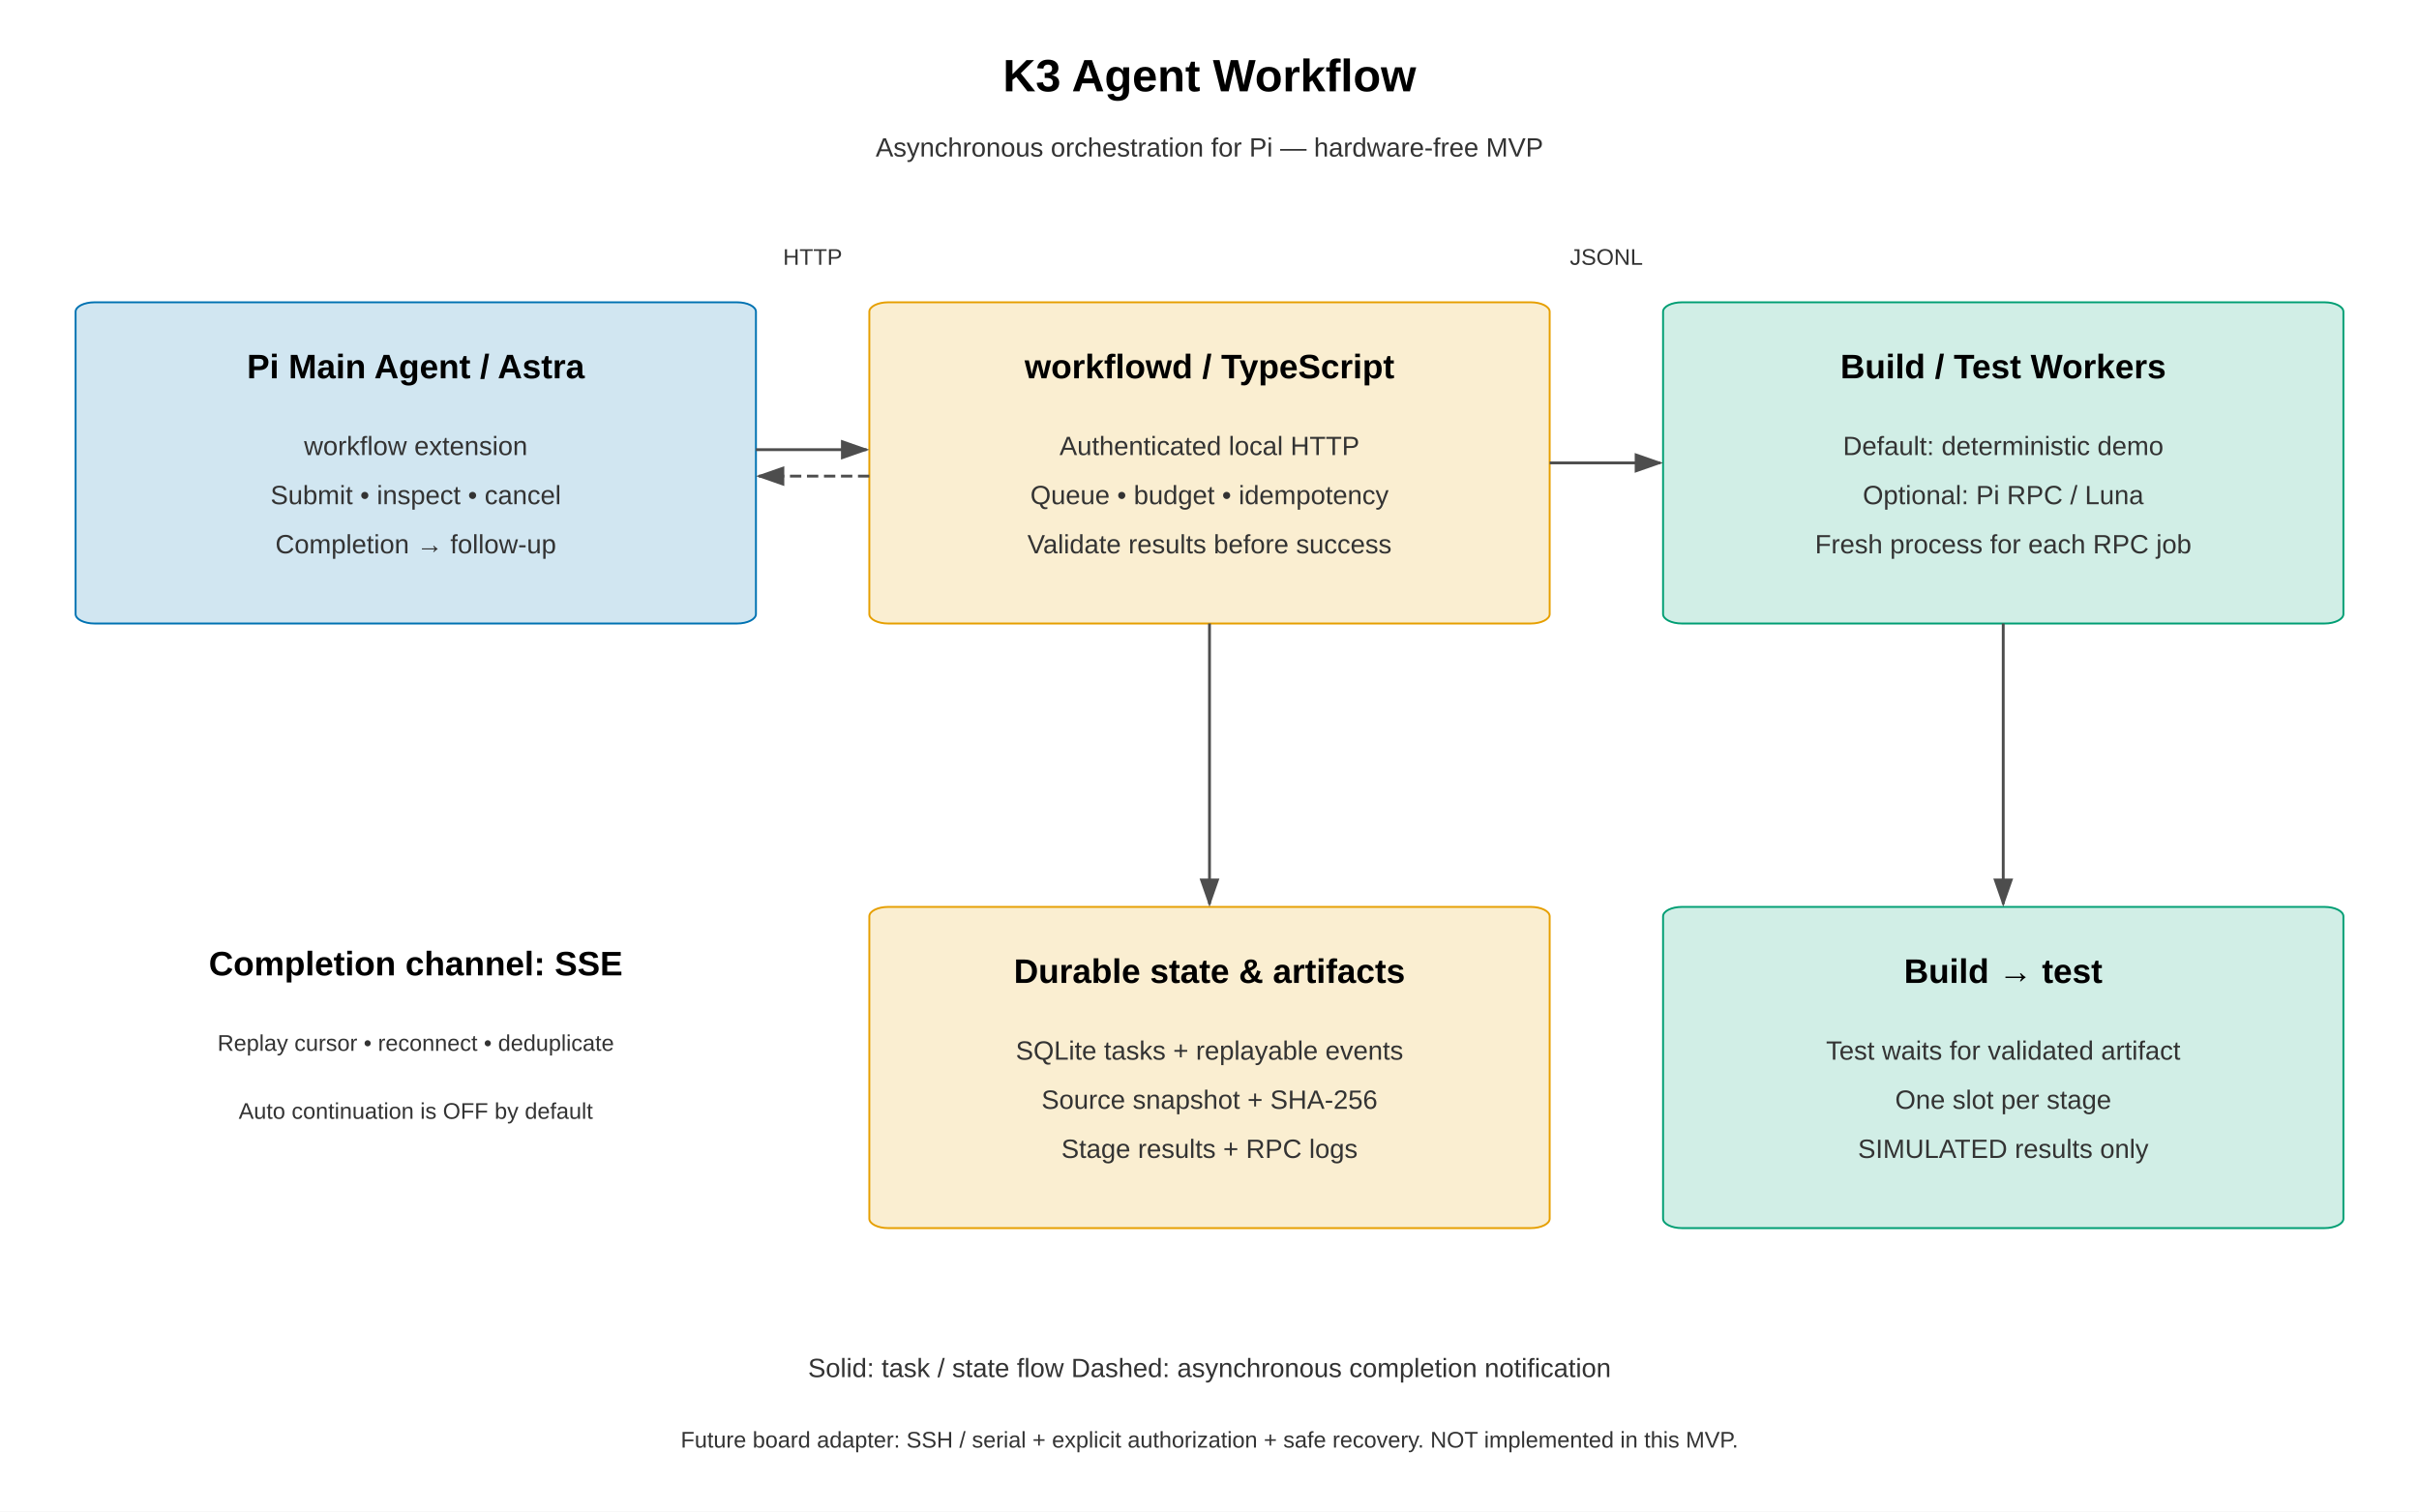
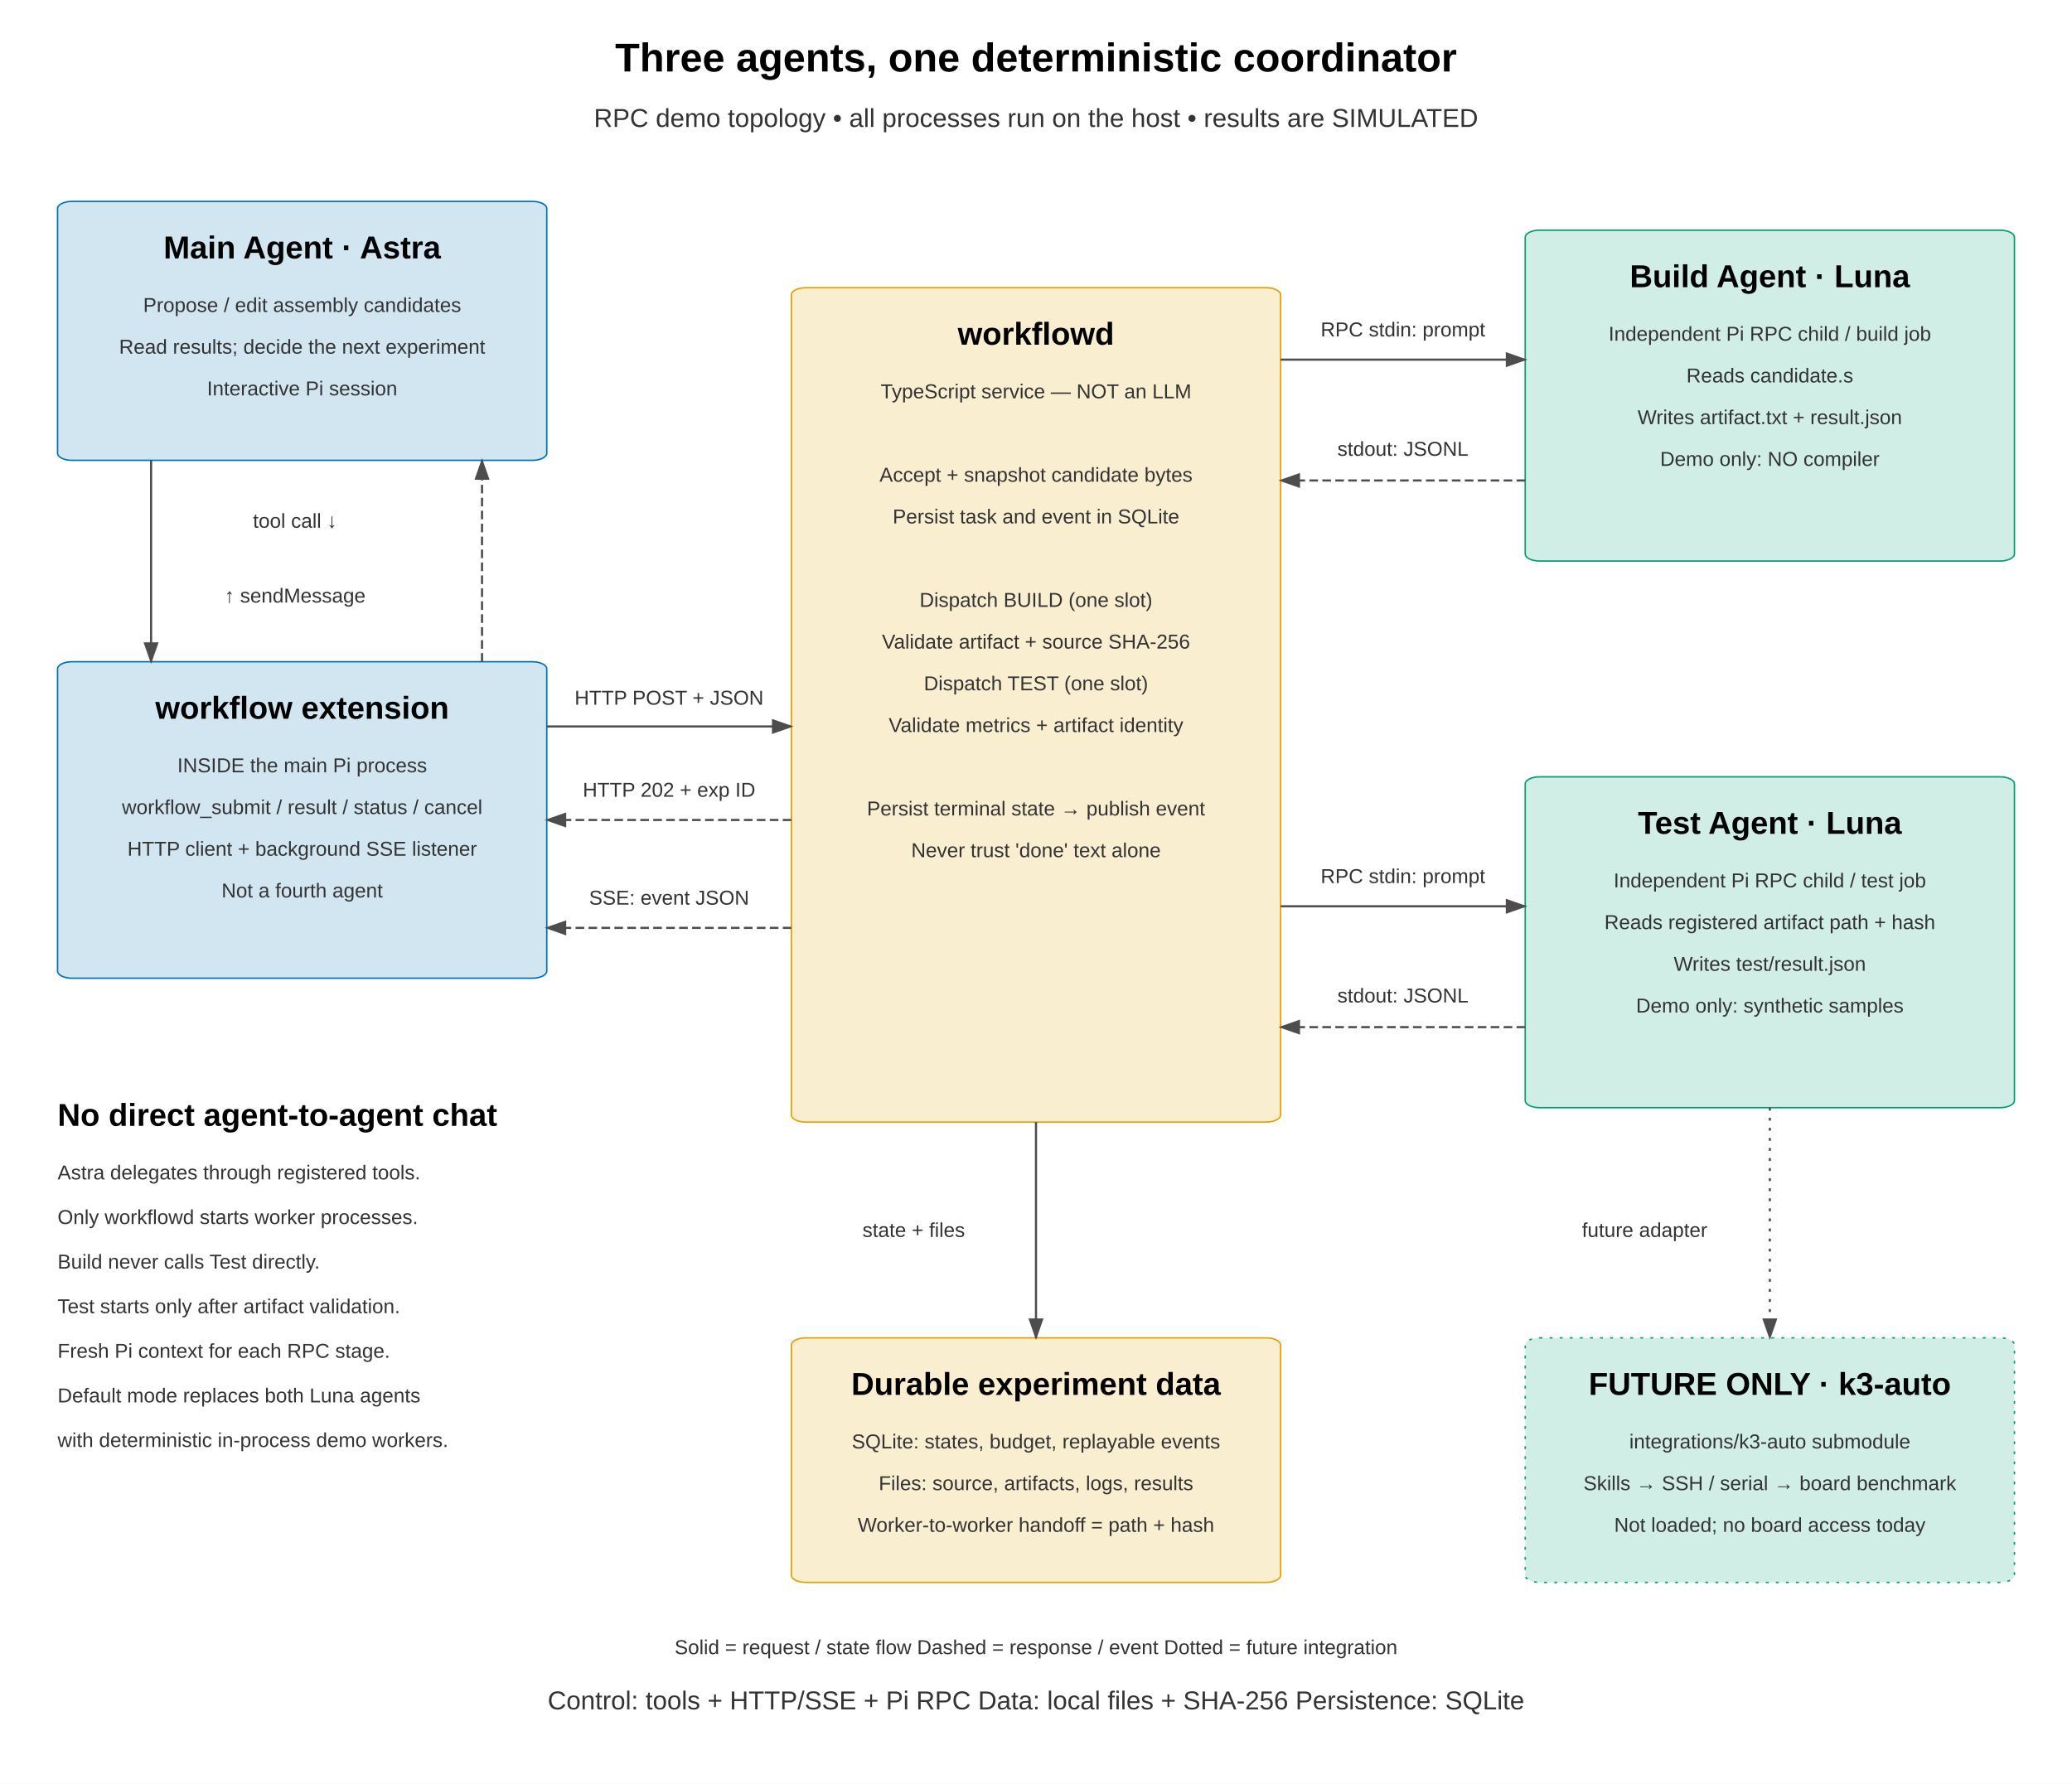
- <svg xmlns="http://www.w3.org/2000/svg" width="1280" height="800" viewBox="0 0 1280 800">
+ <svg xmlns="http://www.w3.org/2000/svg" width="1440" height="1240" viewBox="0 0 1440 1240">
  <defs>
    <marker id="arrowhead" markerWidth="10" markerHeight="7" refX="9" refY="3.5" orient="auto">
      <polygon points="0 0, 10 3.5, 0 7" fill="#4D4D4D" />
    </marker>
  </defs>
-   <rect x="0" y="0" width="1280" height="800" fill="#ffffff" stroke="none" />
-   <text x="640.0" y="40" font-family="Arial, sans-serif" font-size="24" fill="#000000" text-anchor="middle" dominant-baseline="central" font-weight="bold" font-style="normal">K3 Agent Workflow</text>
-   <text x="640.0" y="78" font-family="Arial, sans-serif" font-size="14" fill="#333333" text-anchor="middle" dominant-baseline="central" font-weight="normal" font-style="normal">Asynchronous orchestration for Pi — hardware-free MVP</text>
-   <rect x="40.0" y="160" width="360.0" height="170" rx="10" ry="5" fill="#D1E6F1" stroke="#0072B2" stroke-width="1" fill-opacity="1" data-node-id="main" />
-   <text x="220.0" y="194" font-family="Arial, sans-serif" font-size="18" fill="#000000" text-anchor="middle" dominant-baseline="central" font-weight="bold" font-style="normal">Pi Main Agent / Astra</text>
-   <text x="220.0" y="236" font-family="Arial, sans-serif" font-size="14" fill="#333333" text-anchor="middle" dominant-baseline="central" font-weight="normal" font-style="normal">workflow extension</text>
-   <text x="220.0" y="262" font-family="Arial, sans-serif" font-size="14" fill="#333333" text-anchor="middle" dominant-baseline="central" font-weight="normal" font-style="normal">Submit • inspect • cancel</text>
-   <text x="220.0" y="288" font-family="Arial, sans-serif" font-size="14" fill="#333333" text-anchor="middle" dominant-baseline="central" font-weight="normal" font-style="normal">Completion → follow-up</text>
-   <rect x="460.0" y="160" width="360.0" height="170" rx="10" ry="5" fill="#FAEED1" stroke="#E69F00" stroke-width="1" fill-opacity="1" data-node-id="daemon" />
-   <text x="640.0" y="194" font-family="Arial, sans-serif" font-size="18" fill="#000000" text-anchor="middle" dominant-baseline="central" font-weight="bold" font-style="normal">workflowd / TypeScript</text>
-   <text x="640.0" y="236" font-family="Arial, sans-serif" font-size="14" fill="#333333" text-anchor="middle" dominant-baseline="central" font-weight="normal" font-style="normal">Authenticated local HTTP</text>
-   <text x="640.0" y="262" font-family="Arial, sans-serif" font-size="14" fill="#333333" text-anchor="middle" dominant-baseline="central" font-weight="normal" font-style="normal">Queue • budget • idempotency</text>
-   <text x="640.0" y="288" font-family="Arial, sans-serif" font-size="14" fill="#333333" text-anchor="middle" dominant-baseline="central" font-weight="normal" font-style="normal">Validate results before success</text>
-   <rect x="880.0" y="160" width="360.0" height="170" rx="10" ry="5" fill="#D1EEE6" stroke="#009E73" stroke-width="1" fill-opacity="1" data-node-id="worker" />
-   <text x="1060.0" y="194" font-family="Arial, sans-serif" font-size="18" fill="#000000" text-anchor="middle" dominant-baseline="central" font-weight="bold" font-style="normal">Build / Test Workers</text>
-   <text x="1060.0" y="236" font-family="Arial, sans-serif" font-size="14" fill="#333333" text-anchor="middle" dominant-baseline="central" font-weight="normal" font-style="normal">Default: deterministic demo</text>
-   <text x="1060.0" y="262" font-family="Arial, sans-serif" font-size="14" fill="#333333" text-anchor="middle" dominant-baseline="central" font-weight="normal" font-style="normal">Optional: Pi RPC / Luna</text>
-   <text x="1060.0" y="288" font-family="Arial, sans-serif" font-size="14" fill="#333333" text-anchor="middle" dominant-baseline="central" font-weight="normal" font-style="normal">Fresh process for each RPC job</text>
-   <rect x="460.0" y="480" width="360.0" height="170" rx="10" ry="5" fill="#FAEED1" stroke="#E69F00" stroke-width="1" fill-opacity="1" data-node-id="storage" />
-   <text x="640.0" y="514" font-family="Arial, sans-serif" font-size="18" fill="#000000" text-anchor="middle" dominant-baseline="central" font-weight="bold" font-style="normal">Durable state &amp; artifacts</text>
-   <text x="640.0" y="556" font-family="Arial, sans-serif" font-size="14" fill="#333333" text-anchor="middle" dominant-baseline="central" font-weight="normal" font-style="normal">SQLite tasks + replayable events</text>
-   <text x="640.0" y="582" font-family="Arial, sans-serif" font-size="14" fill="#333333" text-anchor="middle" dominant-baseline="central" font-weight="normal" font-style="normal">Source snapshot + SHA-256</text>
-   <text x="640.0" y="608" font-family="Arial, sans-serif" font-size="14" fill="#333333" text-anchor="middle" dominant-baseline="central" font-weight="normal" font-style="normal">Stage results + RPC logs</text>
-   <rect x="880.0" y="480" width="360.0" height="170" rx="10" ry="5" fill="#D1EEE6" stroke="#009E73" stroke-width="1" fill-opacity="1" data-node-id="pipeline" />
-   <text x="1060.0" y="514" font-family="Arial, sans-serif" font-size="18" fill="#000000" text-anchor="middle" dominant-baseline="central" font-weight="bold" font-style="normal">Build → test</text>
-   <text x="1060.0" y="556" font-family="Arial, sans-serif" font-size="14" fill="#333333" text-anchor="middle" dominant-baseline="central" font-weight="normal" font-style="normal">Test waits for validated artifact</text>
-   <text x="1060.0" y="582" font-family="Arial, sans-serif" font-size="14" fill="#333333" text-anchor="middle" dominant-baseline="central" font-weight="normal" font-style="normal">One slot per stage</text>
-   <text x="1060.0" y="608" font-family="Arial, sans-serif" font-size="14" fill="#333333" text-anchor="middle" dominant-baseline="central" font-weight="normal" font-style="normal">SIMULATED results only</text>
-   <line x1="400.0" y1="238.0" x2="458.5" y2="238.0" stroke="#4D4D4D" stroke-width="1.5" marker-end="url(#arrowhead)" />
-   <line x1="820.0" y1="245.0" x2="878.5" y2="245.0" stroke="#4D4D4D" stroke-width="1.5" marker-end="url(#arrowhead)" />
-   <line x1="640.0" y1="330" x2="640.0" y2="478.5" stroke="#4D4D4D" stroke-width="1.5" marker-end="url(#arrowhead)" />
-   <line x1="1060.0" y1="330" x2="1060.0" y2="478.5" stroke="#4D4D4D" stroke-width="1.5" marker-end="url(#arrowhead)" />
-   <line x1="460.0" y1="252.0" x2="401.5" y2="252.0" stroke="#4D4D4D" stroke-width="1.5" marker-end="url(#arrowhead)" stroke-dasharray="6,3" />
-   <text x="430.0" y="136" font-family="Arial, sans-serif" font-size="12" fill="#333333" text-anchor="middle" dominant-baseline="central" font-weight="normal" font-style="normal">HTTP</text>
-   <text x="850.0" y="136" font-family="Arial, sans-serif" font-size="12" fill="#333333" text-anchor="middle" dominant-baseline="central" font-weight="normal" font-style="normal">JSONL</text>
-   <text x="220.0" y="510" font-family="Arial, sans-serif" font-size="18" fill="#000000" text-anchor="middle" dominant-baseline="central" font-weight="bold" font-style="normal">Completion channel: SSE</text>
-   <text x="220.0" y="552" font-family="Arial, sans-serif" font-size="12" fill="#333333" text-anchor="middle" dominant-baseline="central" font-weight="normal" font-style="normal">Replay cursor • reconnect • deduplicate</text>
-   <text x="220.0" y="588" font-family="Arial, sans-serif" font-size="12" fill="#333333" text-anchor="middle" dominant-baseline="central" font-weight="normal" font-style="normal">Auto continuation is OFF by default</text>
-   <text x="640.0" y="724" font-family="Arial, sans-serif" font-size="14" fill="#333333" text-anchor="middle" dominant-baseline="central" font-weight="normal" font-style="normal">Solid: task / state flow     Dashed: asynchronous completion notification</text>
-   <text x="640.0" y="762" font-family="Arial, sans-serif" font-size="12" fill="#333333" text-anchor="middle" dominant-baseline="central" font-weight="normal" font-style="normal">Future board adapter: SSH / serial + explicit authorization + safe recovery. NOT implemented in this MVP.</text>
+   <rect x="0" y="0" width="1440" height="1240" fill="#ffffff" stroke="none" />
+   <text x="720.0" y="40" font-family="Arial, sans-serif" font-size="28" fill="#000000" text-anchor="middle" dominant-baseline="central" font-weight="bold" font-style="normal">Three agents, one deterministic coordinator</text>
+   <text x="720.0" y="82" font-family="Arial, sans-serif" font-size="18" fill="#333333" text-anchor="middle" dominant-baseline="central" font-weight="normal" font-style="normal">RPC demo topology • all processes run on the host • results are SIMULATED</text>
+   <rect x="40.0" y="140" width="340" height="180" rx="10" ry="5" fill="#D1E6F1" stroke="#0072B2" stroke-width="1" fill-opacity="1" data-node-id="main" />
+   <text x="210.0" y="172" font-family="Arial, sans-serif" font-size="22" fill="#000000" text-anchor="middle" dominant-baseline="central" font-weight="bold" font-style="normal">Main Agent · Astra</text>
+   <text x="210.0" y="212" font-family="Arial, sans-serif" font-size="14" fill="#333333" text-anchor="middle" dominant-baseline="central" font-weight="normal" font-style="normal">Propose / edit assembly candidates</text>
+   <text x="210.0" y="241" font-family="Arial, sans-serif" font-size="14" fill="#333333" text-anchor="middle" dominant-baseline="central" font-weight="normal" font-style="normal">Read results; decide the next experiment</text>
+   <text x="210.0" y="270" font-family="Arial, sans-serif" font-size="14" fill="#333333" text-anchor="middle" dominant-baseline="central" font-weight="normal" font-style="normal">Interactive Pi session</text>
+   <rect x="40.0" y="460" width="340" height="220" rx="10" ry="5" fill="#D1E6F1" stroke="#0072B2" stroke-width="1" fill-opacity="1" data-node-id="extension" />
+   <text x="210.0" y="492" font-family="Arial, sans-serif" font-size="22" fill="#000000" text-anchor="middle" dominant-baseline="central" font-weight="bold" font-style="normal">workflow extension</text>
+   <text x="210.0" y="532" font-family="Arial, sans-serif" font-size="14" fill="#333333" text-anchor="middle" dominant-baseline="central" font-weight="normal" font-style="normal">INSIDE the main Pi process</text>
+   <text x="210.0" y="561" font-family="Arial, sans-serif" font-size="14" fill="#333333" text-anchor="middle" dominant-baseline="central" font-weight="normal" font-style="normal">workflow_submit / result / status / cancel</text>
+   <text x="210.0" y="590" font-family="Arial, sans-serif" font-size="14" fill="#333333" text-anchor="middle" dominant-baseline="central" font-weight="normal" font-style="normal">HTTP client + background SSE listener</text>
+   <text x="210.0" y="619" font-family="Arial, sans-serif" font-size="14" fill="#333333" text-anchor="middle" dominant-baseline="central" font-weight="normal" font-style="normal">Not a fourth agent</text>
+   <rect x="550.0" y="200" width="340" height="580" rx="10" ry="5" fill="#FAEED1" stroke="#E69F00" stroke-width="1" fill-opacity="1" data-node-id="daemon" />
+   <text x="720.0" y="232" font-family="Arial, sans-serif" font-size="22" fill="#000000" text-anchor="middle" dominant-baseline="central" font-weight="bold" font-style="normal">workflowd</text>
+   <text x="720.0" y="272" font-family="Arial, sans-serif" font-size="14" fill="#333333" text-anchor="middle" dominant-baseline="central" font-weight="normal" font-style="normal">TypeScript service — NOT an LLM</text>
+   <text x="720.0" y="330" font-family="Arial, sans-serif" font-size="14" fill="#333333" text-anchor="middle" dominant-baseline="central" font-weight="normal" font-style="normal">Accept + snapshot candidate bytes</text>
+   <text x="720.0" y="359" font-family="Arial, sans-serif" font-size="14" fill="#333333" text-anchor="middle" dominant-baseline="central" font-weight="normal" font-style="normal">Persist task and event in SQLite</text>
+   <text x="720.0" y="417" font-family="Arial, sans-serif" font-size="14" fill="#333333" text-anchor="middle" dominant-baseline="central" font-weight="normal" font-style="normal">Dispatch BUILD (one slot)</text>
+   <text x="720.0" y="446" font-family="Arial, sans-serif" font-size="14" fill="#333333" text-anchor="middle" dominant-baseline="central" font-weight="normal" font-style="normal">Validate artifact + source SHA-256</text>
+   <text x="720.0" y="475" font-family="Arial, sans-serif" font-size="14" fill="#333333" text-anchor="middle" dominant-baseline="central" font-weight="normal" font-style="normal">Dispatch TEST (one slot)</text>
+   <text x="720.0" y="504" font-family="Arial, sans-serif" font-size="14" fill="#333333" text-anchor="middle" dominant-baseline="central" font-weight="normal" font-style="normal">Validate metrics + artifact identity</text>
+   <text x="720.0" y="562" font-family="Arial, sans-serif" font-size="14" fill="#333333" text-anchor="middle" dominant-baseline="central" font-weight="normal" font-style="normal">Persist terminal state → publish event</text>
+   <text x="720.0" y="591" font-family="Arial, sans-serif" font-size="14" fill="#333333" text-anchor="middle" dominant-baseline="central" font-weight="normal" font-style="normal">Never trust 'done' text alone</text>
+   <rect x="1060.0" y="160" width="340" height="230" rx="10" ry="5" fill="#D1EEE6" stroke="#009E73" stroke-width="1" fill-opacity="1" data-node-id="build" />
+   <text x="1230.0" y="192" font-family="Arial, sans-serif" font-size="22" fill="#000000" text-anchor="middle" dominant-baseline="central" font-weight="bold" font-style="normal">Build Agent · Luna</text>
+   <text x="1230.0" y="232" font-family="Arial, sans-serif" font-size="14" fill="#333333" text-anchor="middle" dominant-baseline="central" font-weight="normal" font-style="normal">Independent Pi RPC child / build job</text>
+   <text x="1230.0" y="261" font-family="Arial, sans-serif" font-size="14" fill="#333333" text-anchor="middle" dominant-baseline="central" font-weight="normal" font-style="normal">Reads candidate.s</text>
+   <text x="1230.0" y="290" font-family="Arial, sans-serif" font-size="14" fill="#333333" text-anchor="middle" dominant-baseline="central" font-weight="normal" font-style="normal">Writes artifact.txt + result.json</text>
+   <text x="1230.0" y="319" font-family="Arial, sans-serif" font-size="14" fill="#333333" text-anchor="middle" dominant-baseline="central" font-weight="normal" font-style="normal">Demo only: NO compiler</text>
+   <rect x="1060.0" y="540" width="340" height="230" rx="10" ry="5" fill="#D1EEE6" stroke="#009E73" stroke-width="1" fill-opacity="1" data-node-id="test" />
+   <text x="1230.0" y="572" font-family="Arial, sans-serif" font-size="22" fill="#000000" text-anchor="middle" dominant-baseline="central" font-weight="bold" font-style="normal">Test Agent · Luna</text>
+   <text x="1230.0" y="612" font-family="Arial, sans-serif" font-size="14" fill="#333333" text-anchor="middle" dominant-baseline="central" font-weight="normal" font-style="normal">Independent Pi RPC child / test job</text>
+   <text x="1230.0" y="641" font-family="Arial, sans-serif" font-size="14" fill="#333333" text-anchor="middle" dominant-baseline="central" font-weight="normal" font-style="normal">Reads registered artifact path + hash</text>
+   <text x="1230.0" y="670" font-family="Arial, sans-serif" font-size="14" fill="#333333" text-anchor="middle" dominant-baseline="central" font-weight="normal" font-style="normal">Writes test/result.json</text>
+   <text x="1230.0" y="699" font-family="Arial, sans-serif" font-size="14" fill="#333333" text-anchor="middle" dominant-baseline="central" font-weight="normal" font-style="normal">Demo only: synthetic samples</text>
+   <rect x="550.0" y="930" width="340" height="170" rx="10" ry="5" fill="#FAEED1" stroke="#E69F00" stroke-width="1" fill-opacity="1" data-node-id="storage" />
+   <text x="720.0" y="962" font-family="Arial, sans-serif" font-size="22" fill="#000000" text-anchor="middle" dominant-baseline="central" font-weight="bold" font-style="normal">Durable experiment data</text>
+   <text x="720.0" y="1002" font-family="Arial, sans-serif" font-size="14" fill="#333333" text-anchor="middle" dominant-baseline="central" font-weight="normal" font-style="normal">SQLite: states, budget, replayable events</text>
+   <text x="720.0" y="1031" font-family="Arial, sans-serif" font-size="14" fill="#333333" text-anchor="middle" dominant-baseline="central" font-weight="normal" font-style="normal">Files: source, artifacts, logs, results</text>
+   <text x="720.0" y="1060" font-family="Arial, sans-serif" font-size="14" fill="#333333" text-anchor="middle" dominant-baseline="central" font-weight="normal" font-style="normal">Worker-to-worker handoff = path + hash</text>
+   <rect x="1060.0" y="930" width="340" height="170" rx="10" ry="5" fill="#D1EEE6" stroke="#009E73" stroke-width="1" fill-opacity="1" data-node-id="future" stroke-dasharray="2,5" />
+   <text x="1230.0" y="962" font-family="Arial, sans-serif" font-size="22" fill="#000000" text-anchor="middle" dominant-baseline="central" font-weight="bold" font-style="normal">FUTURE ONLY · k3-auto</text>
+   <text x="1230.0" y="1002" font-family="Arial, sans-serif" font-size="14" fill="#333333" text-anchor="middle" dominant-baseline="central" font-weight="normal" font-style="normal">integrations/k3-auto submodule</text>
+   <text x="1230.0" y="1031" font-family="Arial, sans-serif" font-size="14" fill="#333333" text-anchor="middle" dominant-baseline="central" font-weight="normal" font-style="normal">Skills → SSH / serial → board benchmark</text>
+   <text x="1230.0" y="1060" font-family="Arial, sans-serif" font-size="14" fill="#333333" text-anchor="middle" dominant-baseline="central" font-weight="normal" font-style="normal">Not loaded; no board access today</text>
+   <line x1="105.0" y1="320" x2="105.0" y2="460" stroke="#4D4D4D" stroke-width="1.5" marker-end="url(#arrowhead)" />
+   <text x="205.0" y="362" font-family="Arial, sans-serif" font-size="14" fill="#333333" text-anchor="middle" dominant-baseline="central" font-weight="normal" font-style="normal">tool call ↓</text>
+   <line x1="335.0" y1="460" x2="335.0" y2="320" stroke="#4D4D4D" stroke-width="1.5" marker-end="url(#arrowhead)" stroke-dasharray="6,3" />
+   <text x="205.0" y="414" font-family="Arial, sans-serif" font-size="14" fill="#333333" text-anchor="middle" dominant-baseline="central" font-weight="normal" font-style="normal">↑ sendMessage</text>
+   <line x1="380.0" y1="505" x2="550.0" y2="505" stroke="#4D4D4D" stroke-width="1.5" marker-end="url(#arrowhead)" />
+   <text x="465.0" y="485" font-family="Arial, sans-serif" font-size="14" fill="#333333" text-anchor="middle" dominant-baseline="central" font-weight="normal" font-style="normal">HTTP POST + JSON</text>
+   <line x1="550.0" y1="570" x2="380.0" y2="570" stroke="#4D4D4D" stroke-width="1.5" marker-end="url(#arrowhead)" stroke-dasharray="6,3" />
+   <text x="465.0" y="549" font-family="Arial, sans-serif" font-size="14" fill="#333333" text-anchor="middle" dominant-baseline="central" font-weight="normal" font-style="normal">HTTP 202 + exp ID</text>
+   <line x1="550.0" y1="645" x2="380.0" y2="645" stroke="#4D4D4D" stroke-width="1.5" marker-end="url(#arrowhead)" stroke-dasharray="6,3" />
+   <text x="465.0" y="624" font-family="Arial, sans-serif" font-size="14" fill="#333333" text-anchor="middle" dominant-baseline="central" font-weight="normal" font-style="normal">SSE: event JSON</text>
+   <line x1="890.0" y1="250" x2="1060.0" y2="250" stroke="#4D4D4D" stroke-width="1.5" marker-end="url(#arrowhead)" />
+   <text x="975.0" y="229" font-family="Arial, sans-serif" font-size="14" fill="#333333" text-anchor="middle" dominant-baseline="central" font-weight="normal" font-style="normal">RPC stdin: prompt</text>
+   <line x1="1060.0" y1="334" x2="890.0" y2="334" stroke="#4D4D4D" stroke-width="1.5" marker-end="url(#arrowhead)" stroke-dasharray="6,3" />
+   <text x="975.0" y="312" font-family="Arial, sans-serif" font-size="14" fill="#333333" text-anchor="middle" dominant-baseline="central" font-weight="normal" font-style="normal">stdout: JSONL</text>
+   <line x1="890.0" y1="630" x2="1060.0" y2="630" stroke="#4D4D4D" stroke-width="1.5" marker-end="url(#arrowhead)" />
+   <text x="975.0" y="609" font-family="Arial, sans-serif" font-size="14" fill="#333333" text-anchor="middle" dominant-baseline="central" font-weight="normal" font-style="normal">RPC stdin: prompt</text>
+   <line x1="1060.0" y1="714" x2="890.0" y2="714" stroke="#4D4D4D" stroke-width="1.5" marker-end="url(#arrowhead)" stroke-dasharray="6,3" />
+   <text x="975.0" y="692" font-family="Arial, sans-serif" font-size="14" fill="#333333" text-anchor="middle" dominant-baseline="central" font-weight="normal" font-style="normal">stdout: JSONL</text>
+   <line x1="720.0" y1="780" x2="720.0" y2="930" stroke="#4D4D4D" stroke-width="1.5" marker-end="url(#arrowhead)" />
+   <text x="635.0" y="855" font-family="Arial, sans-serif" font-size="14" fill="#333333" text-anchor="middle" dominant-baseline="central" font-weight="normal" font-style="normal">state + files</text>
+   <line x1="1230.0" y1="770" x2="1230.0" y2="930" stroke="#4D4D4D" stroke-width="1.5" marker-end="url(#arrowhead)" stroke-dasharray="2,5" />
+   <text x="1143.0" y="855" font-family="Arial, sans-serif" font-size="14" fill="#333333" text-anchor="middle" dominant-baseline="central" font-weight="normal" font-style="normal">future adapter</text>
+   <text x="40.0" y="775" font-family="Arial, sans-serif" font-size="22" fill="#000000" text-anchor="start" dominant-baseline="central" font-weight="bold" font-style="normal">No direct agent-to-agent chat</text>
+   <text x="40.0" y="815" font-family="Arial, sans-serif" font-size="14" fill="#333333" text-anchor="start" dominant-baseline="central" font-weight="normal" font-style="normal">Astra delegates through registered tools.</text>
+   <text x="40.0" y="846" font-family="Arial, sans-serif" font-size="14" fill="#333333" text-anchor="start" dominant-baseline="central" font-weight="normal" font-style="normal">Only workflowd starts worker processes.</text>
+   <text x="40.0" y="877" font-family="Arial, sans-serif" font-size="14" fill="#333333" text-anchor="start" dominant-baseline="central" font-weight="normal" font-style="normal">Build never calls Test directly.</text>
+   <text x="40.0" y="908" font-family="Arial, sans-serif" font-size="14" fill="#333333" text-anchor="start" dominant-baseline="central" font-weight="normal" font-style="normal">Test starts only after artifact validation.</text>
+   <text x="40.0" y="939" font-family="Arial, sans-serif" font-size="14" fill="#333333" text-anchor="start" dominant-baseline="central" font-weight="normal" font-style="normal">Fresh Pi context for each RPC stage.</text>
+   <text x="40.0" y="970" font-family="Arial, sans-serif" font-size="14" fill="#333333" text-anchor="start" dominant-baseline="central" font-weight="normal" font-style="normal">Default mode replaces both Luna agents</text>
+   <text x="40.0" y="1001" font-family="Arial, sans-serif" font-size="14" fill="#333333" text-anchor="start" dominant-baseline="central" font-weight="normal" font-style="normal">with deterministic in-process demo workers.</text>
+   <text x="720.0" y="1145" font-family="Arial, sans-serif" font-size="14" fill="#333333" text-anchor="middle" dominant-baseline="central" font-weight="normal" font-style="normal">Solid = request / state flow     Dashed = response / event     Dotted = future integration</text>
+   <text x="720.0" y="1182" font-family="Arial, sans-serif" font-size="18" fill="#333333" text-anchor="middle" dominant-baseline="central" font-weight="normal" font-style="normal">Control: tools + HTTP/SSE + Pi RPC     Data: local files + SHA-256     Persistence: SQLite</text>
</svg>
